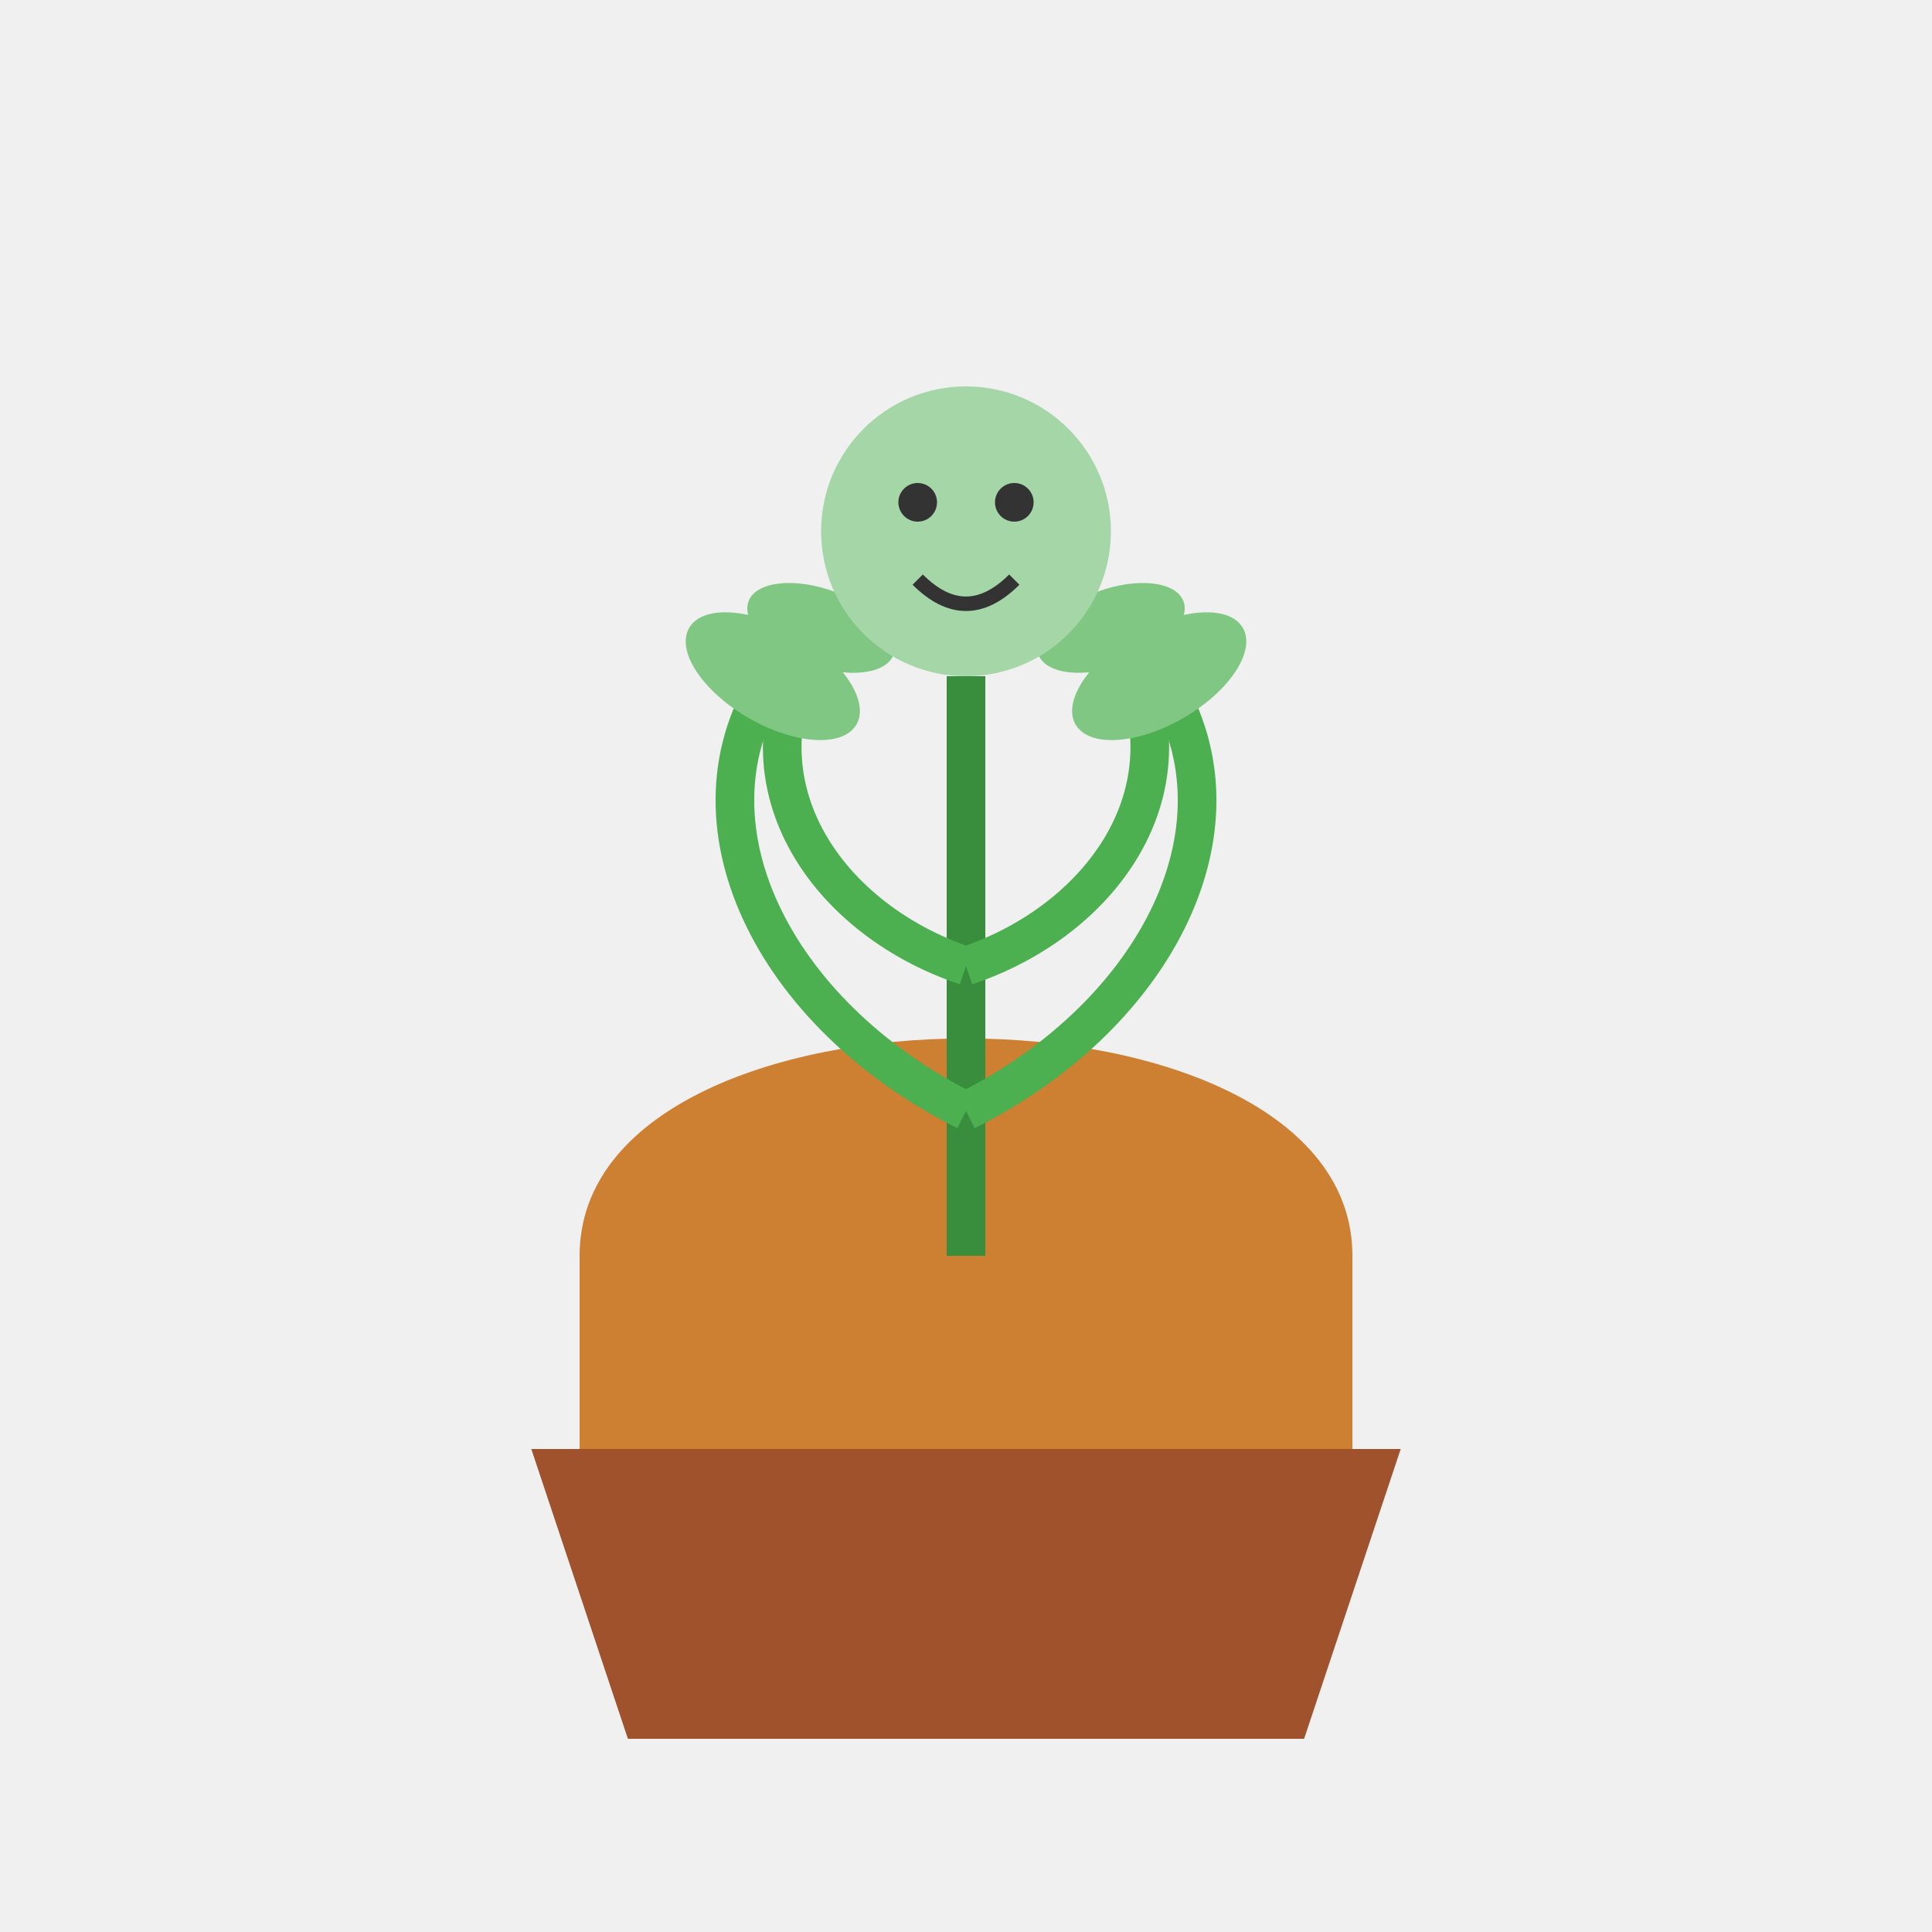
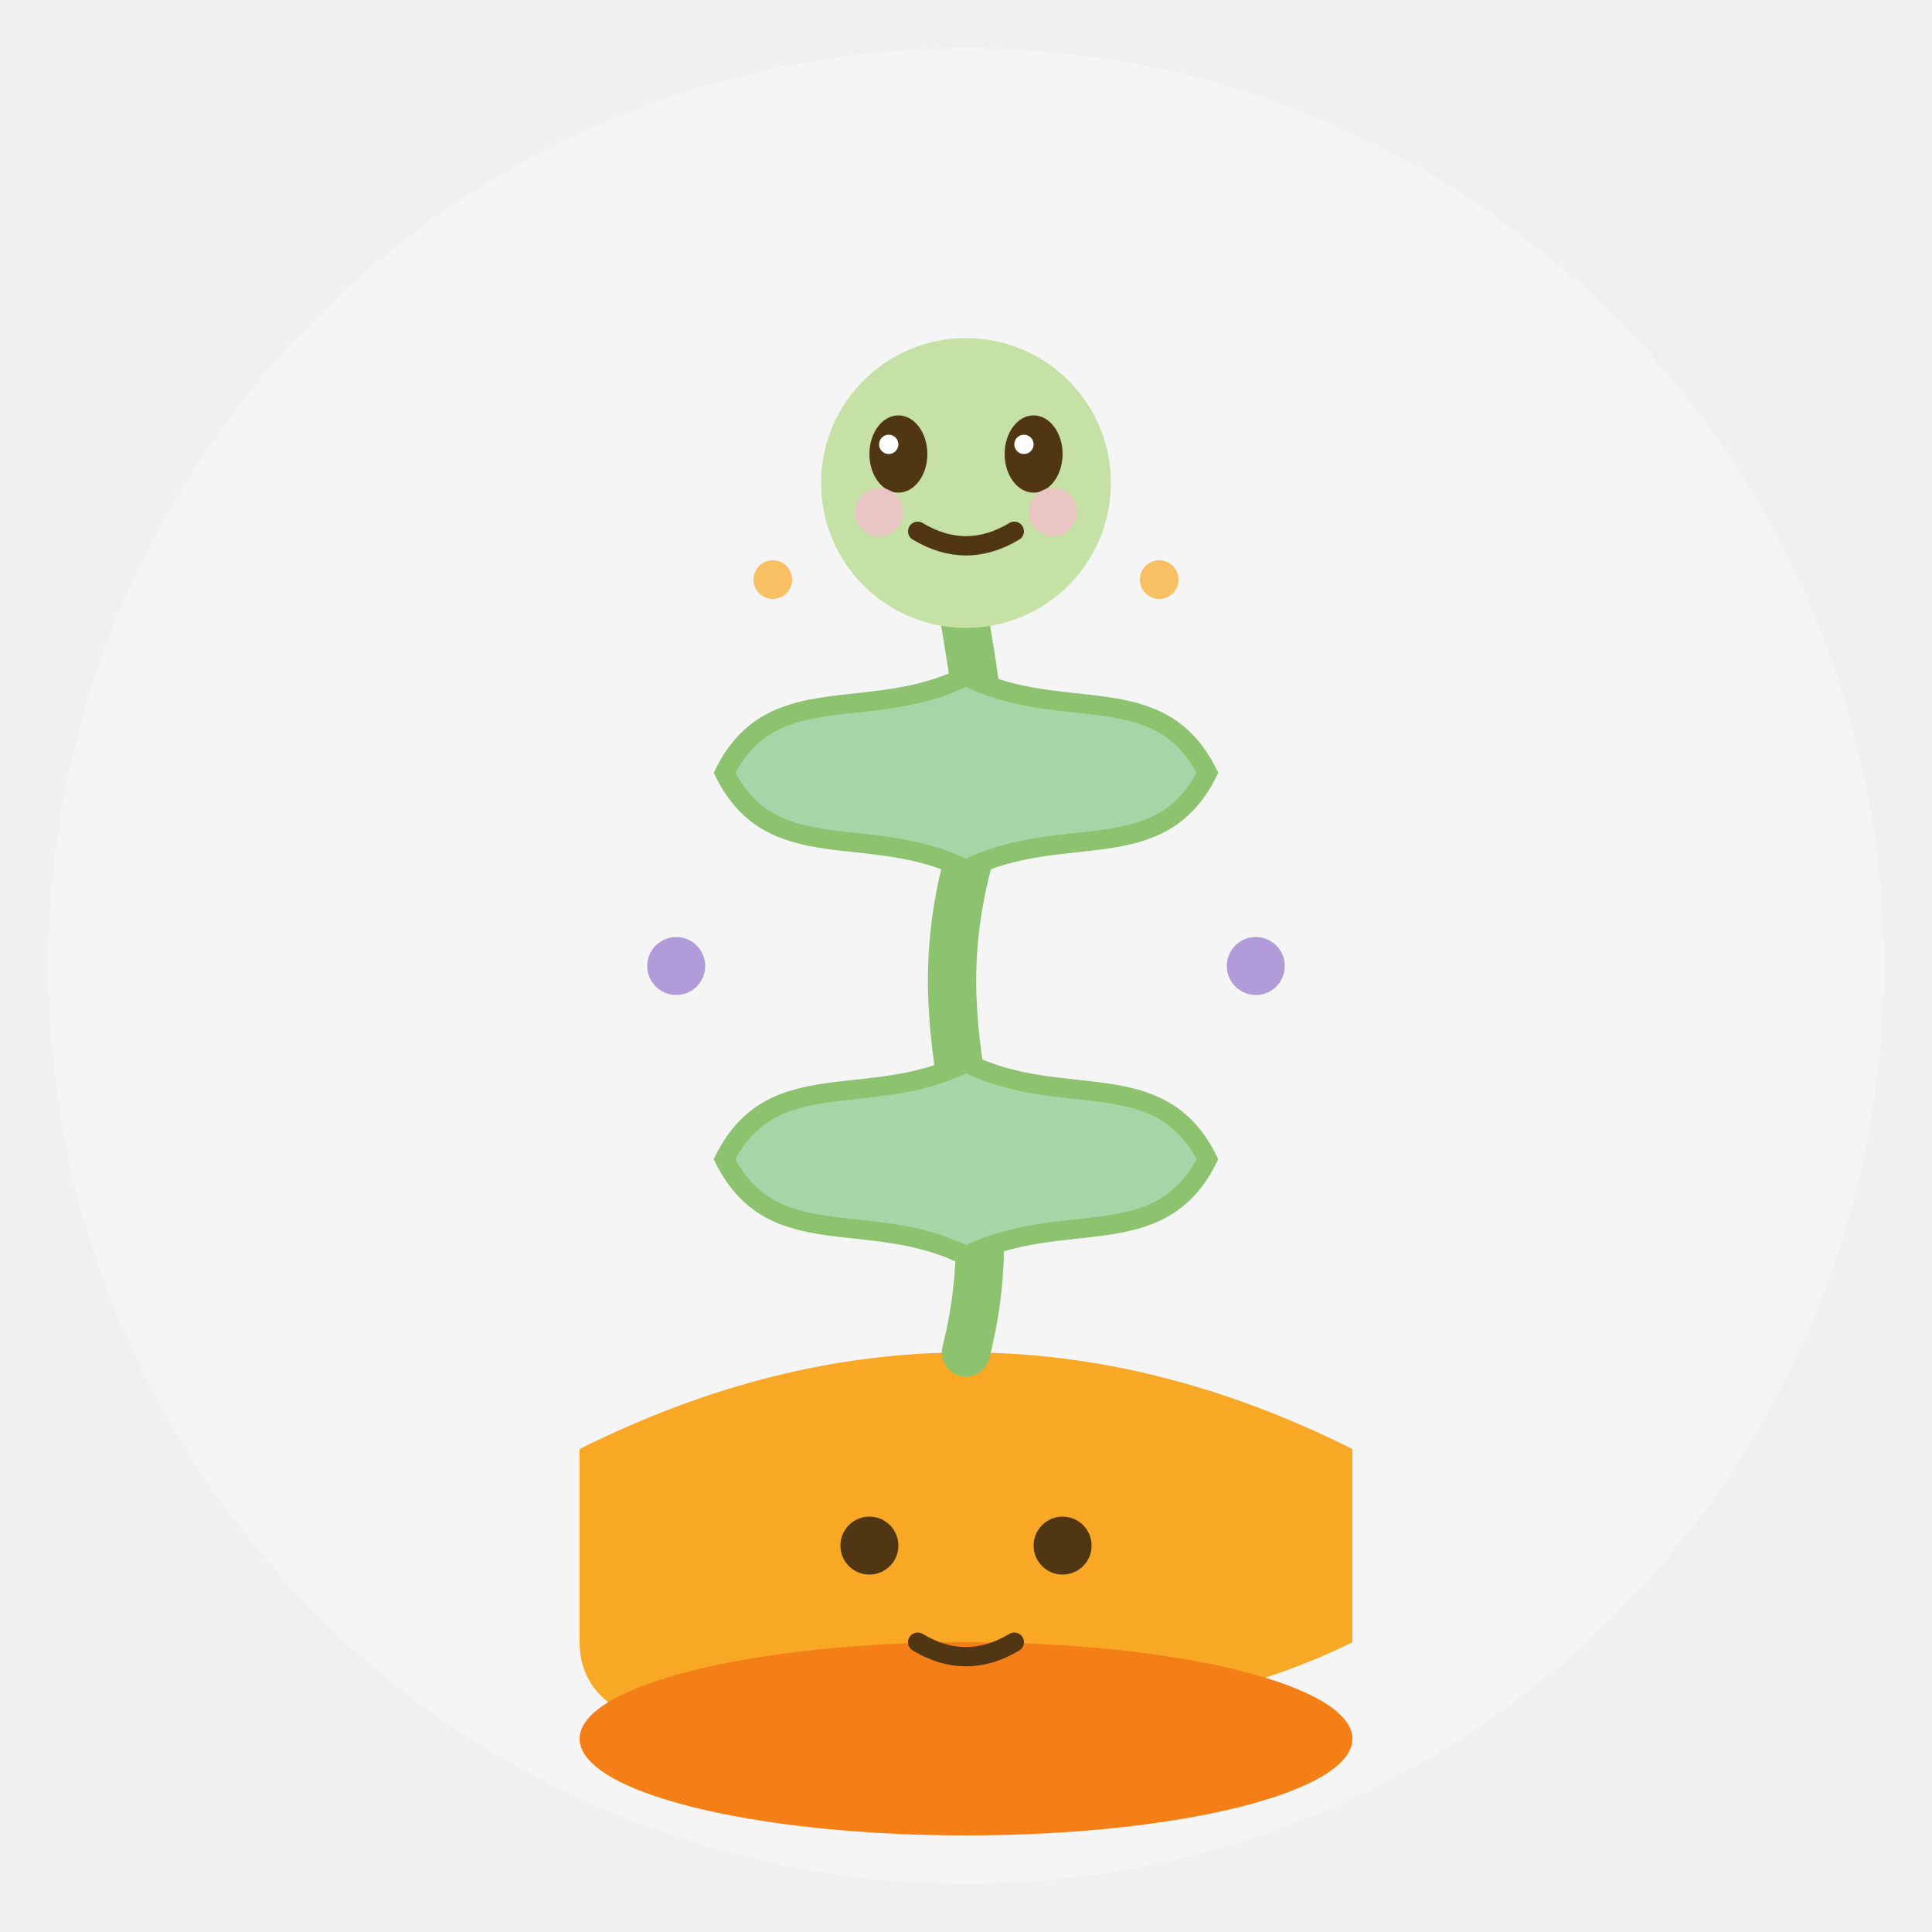
<svg xmlns="http://www.w3.org/2000/svg" viewBox="0 0 200 200">
-   <circle cx="100" cy="100" r="95" fill="#f0f0f0" />
-   <path d="M60 150 L60 130 C60 100, 140 100, 140 130 L140 150 Z" fill="#CD7F32" />
-   <path d="M55 150 L145 150 L135 180 L65 180 Z" fill="#A0522D" />
-   <path d="M100 130 L100 70" stroke="#388E3C" stroke-width="4" fill="none" />
-   <path d="M100 115 C120 105, 130 85, 120 70" stroke="#4CAF50" stroke-width="4" fill="none" />
-   <path d="M100 115 C80 105, 70 85, 80 70" stroke="#4CAF50" stroke-width="4" fill="none" />
-   <path d="M100 100 C115 95, 125 80, 115 65" stroke="#4CAF50" stroke-width="4" fill="none" />
-   <path d="M100 100 C85 95, 75 80, 85 65" stroke="#4CAF50" stroke-width="4" fill="none" />
-   <ellipse cx="120" cy="70" rx="10" ry="5" transform="rotate(-30 120 70)" fill="#81C784" />
-   <ellipse cx="80" cy="70" rx="10" ry="5" transform="rotate(30 80 70)" fill="#81C784" />
-   <ellipse cx="115" cy="65" rx="8" ry="4" transform="rotate(-20 115 65)" fill="#81C784" />
-   <ellipse cx="85" cy="65" rx="8" ry="4" transform="rotate(20 85 65)" fill="#81C784" />
-   <circle cx="100" cy="55" r="15" fill="#A5D6A7" />
-   <circle cx="95" cy="52" r="2" fill="#333" />
-   <circle cx="105" cy="52" r="2" fill="#333" />
-   <path d="M95 60 Q100 65, 105 60" fill="none" stroke="#333" stroke-width="1.5" />
+   <circle cx="100" cy="100" r="95" fill="#f5f5f5" />
+   <path d="M60 150 Q80 140 100 140 Q120 140 140 150 L140 150 Q140 160 140 170 Q120 180 80 180 Q60 180 60 170 Z" fill="#F9A825" />
+   <ellipse cx="100" cy="180" rx="40" ry="10" fill="#F57F17" />
+   <circle cx="90" cy="160" r="3" fill="#513614" />
+   <circle cx="110" cy="160" r="3" fill="#513614" />
+   <path d="M95 170 Q100 173 105 170" fill="none" stroke="#513614" stroke-width="2" stroke-linecap="round" />
+   <path d="M100 140 C105 120 95 110 100 90 C105 70 95 60 100 40" stroke="#8DC26F" stroke-width="5" stroke-linecap="round" fill="none" />
+   <path d="M100 90 C110 85 120 90 125 80 C120 70 110 75 100 70" fill="#A5D6A7" stroke="#8DC26F" stroke-width="2" />
+   <path d="M100 90 C90 85 80 90 75 80 C80 70 90 75 100 70" fill="#A5D6A7" stroke="#8DC26F" stroke-width="2" />
+   <path d="M100 110 C110 115 120 110 125 120 C120 130 110 125 100 130" fill="#A5D6A7" stroke="#8DC26F" stroke-width="2" />
+   <path d="M100 110 C90 115 80 110 75 120 C80 130 90 125 100 130" fill="#A5D6A7" stroke="#8DC26F" stroke-width="2" />
+   <circle cx="100" cy="50" r="15" fill="#C5E1A5" />
+   <g transform="translate(100 50)">
+     <g transform="translate(-7 -3)">
+       <ellipse cx="0" cy="0" rx="3" ry="4" fill="#513614" />
+       <circle cx="-1" cy="-1" r="1" fill="white" />
+     </g>
+     <g transform="translate(7 -3)">
+       <ellipse cx="0" cy="0" rx="3" ry="4" fill="#513614" />
+       <circle cx="-1" cy="-1" r="1" fill="white" />
+     </g>
+     <circle cx="-9" cy="3" r="2.5" fill="#F8BBD0" opacity="0.7" />
+     <circle cx="9" cy="3" r="2.5" fill="#F8BBD0" opacity="0.7" />
+     <path d="M-5 5 Q0 8 5 5" fill="none" stroke="#513614" stroke-width="2" stroke-linecap="round" />
+   </g>
+   <circle cx="70" cy="100" r="3" fill="#9575CD" opacity="0.7" />
+   <circle cx="130" cy="100" r="3" fill="#9575CD" opacity="0.7" />
+   <circle cx="80" cy="60" r="2" fill="#F9A825" opacity="0.7" />
+   <circle cx="120" cy="60" r="2" fill="#F9A825" opacity="0.7" />
</svg>
